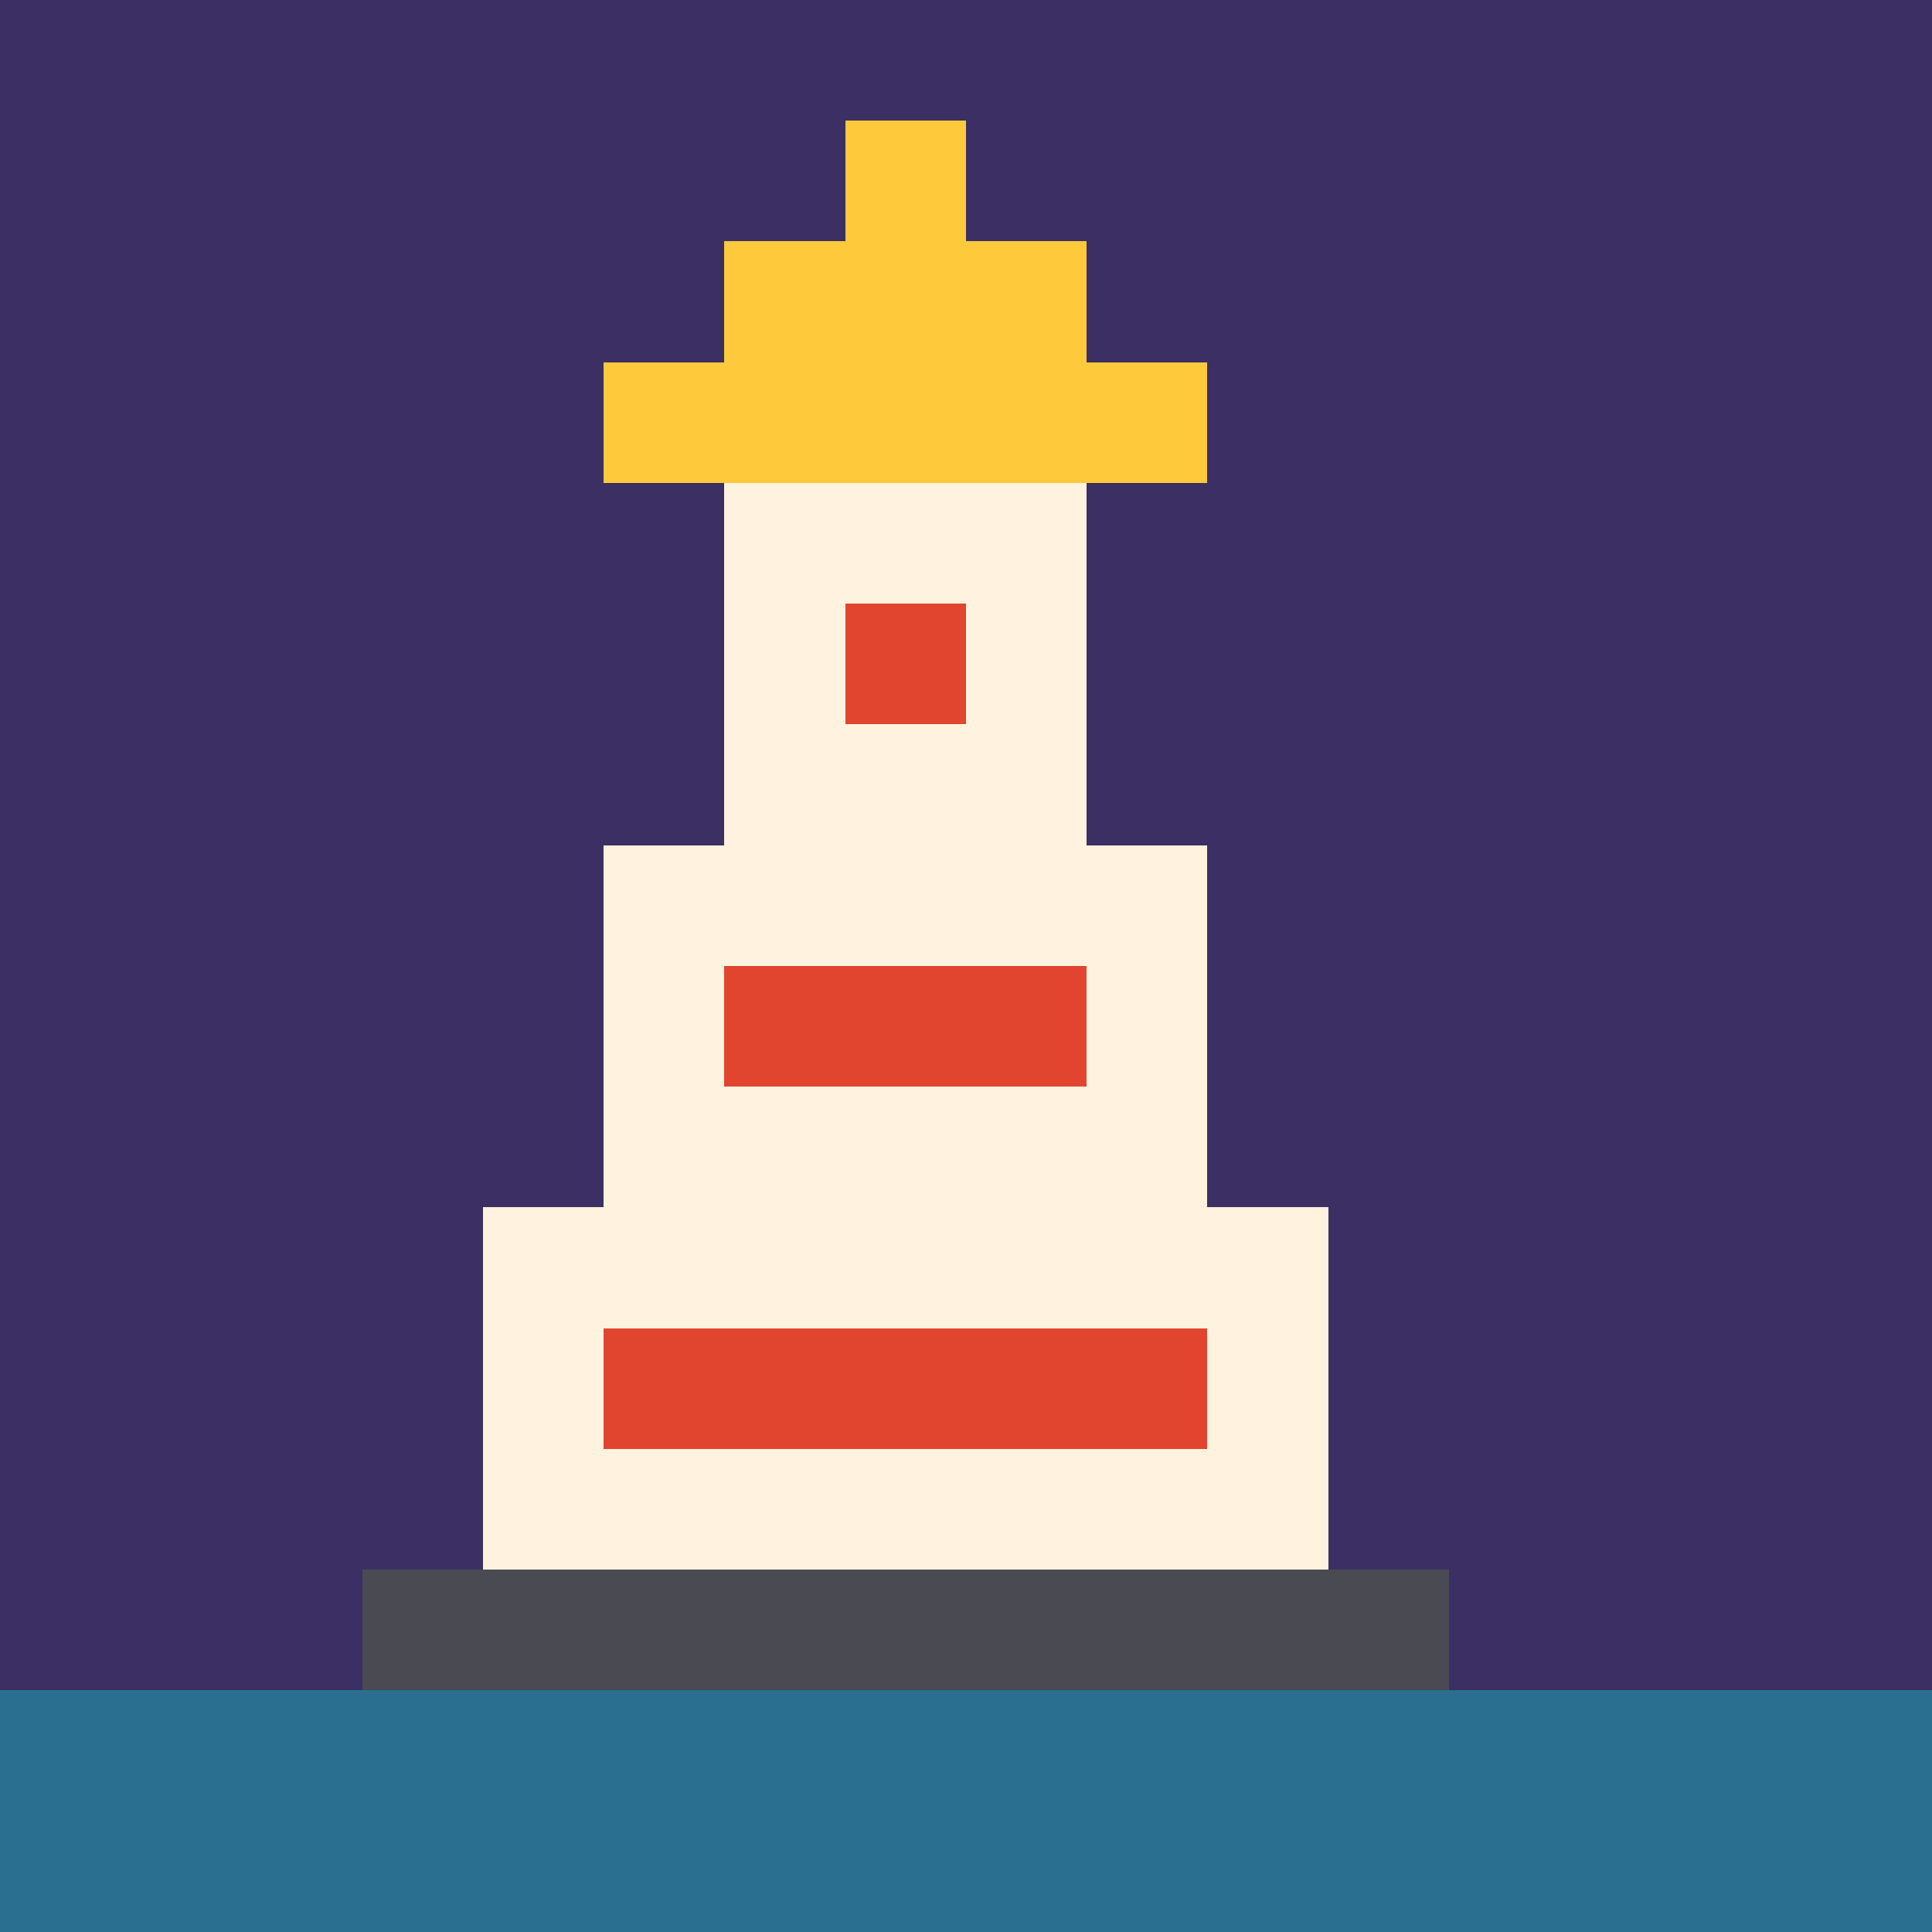
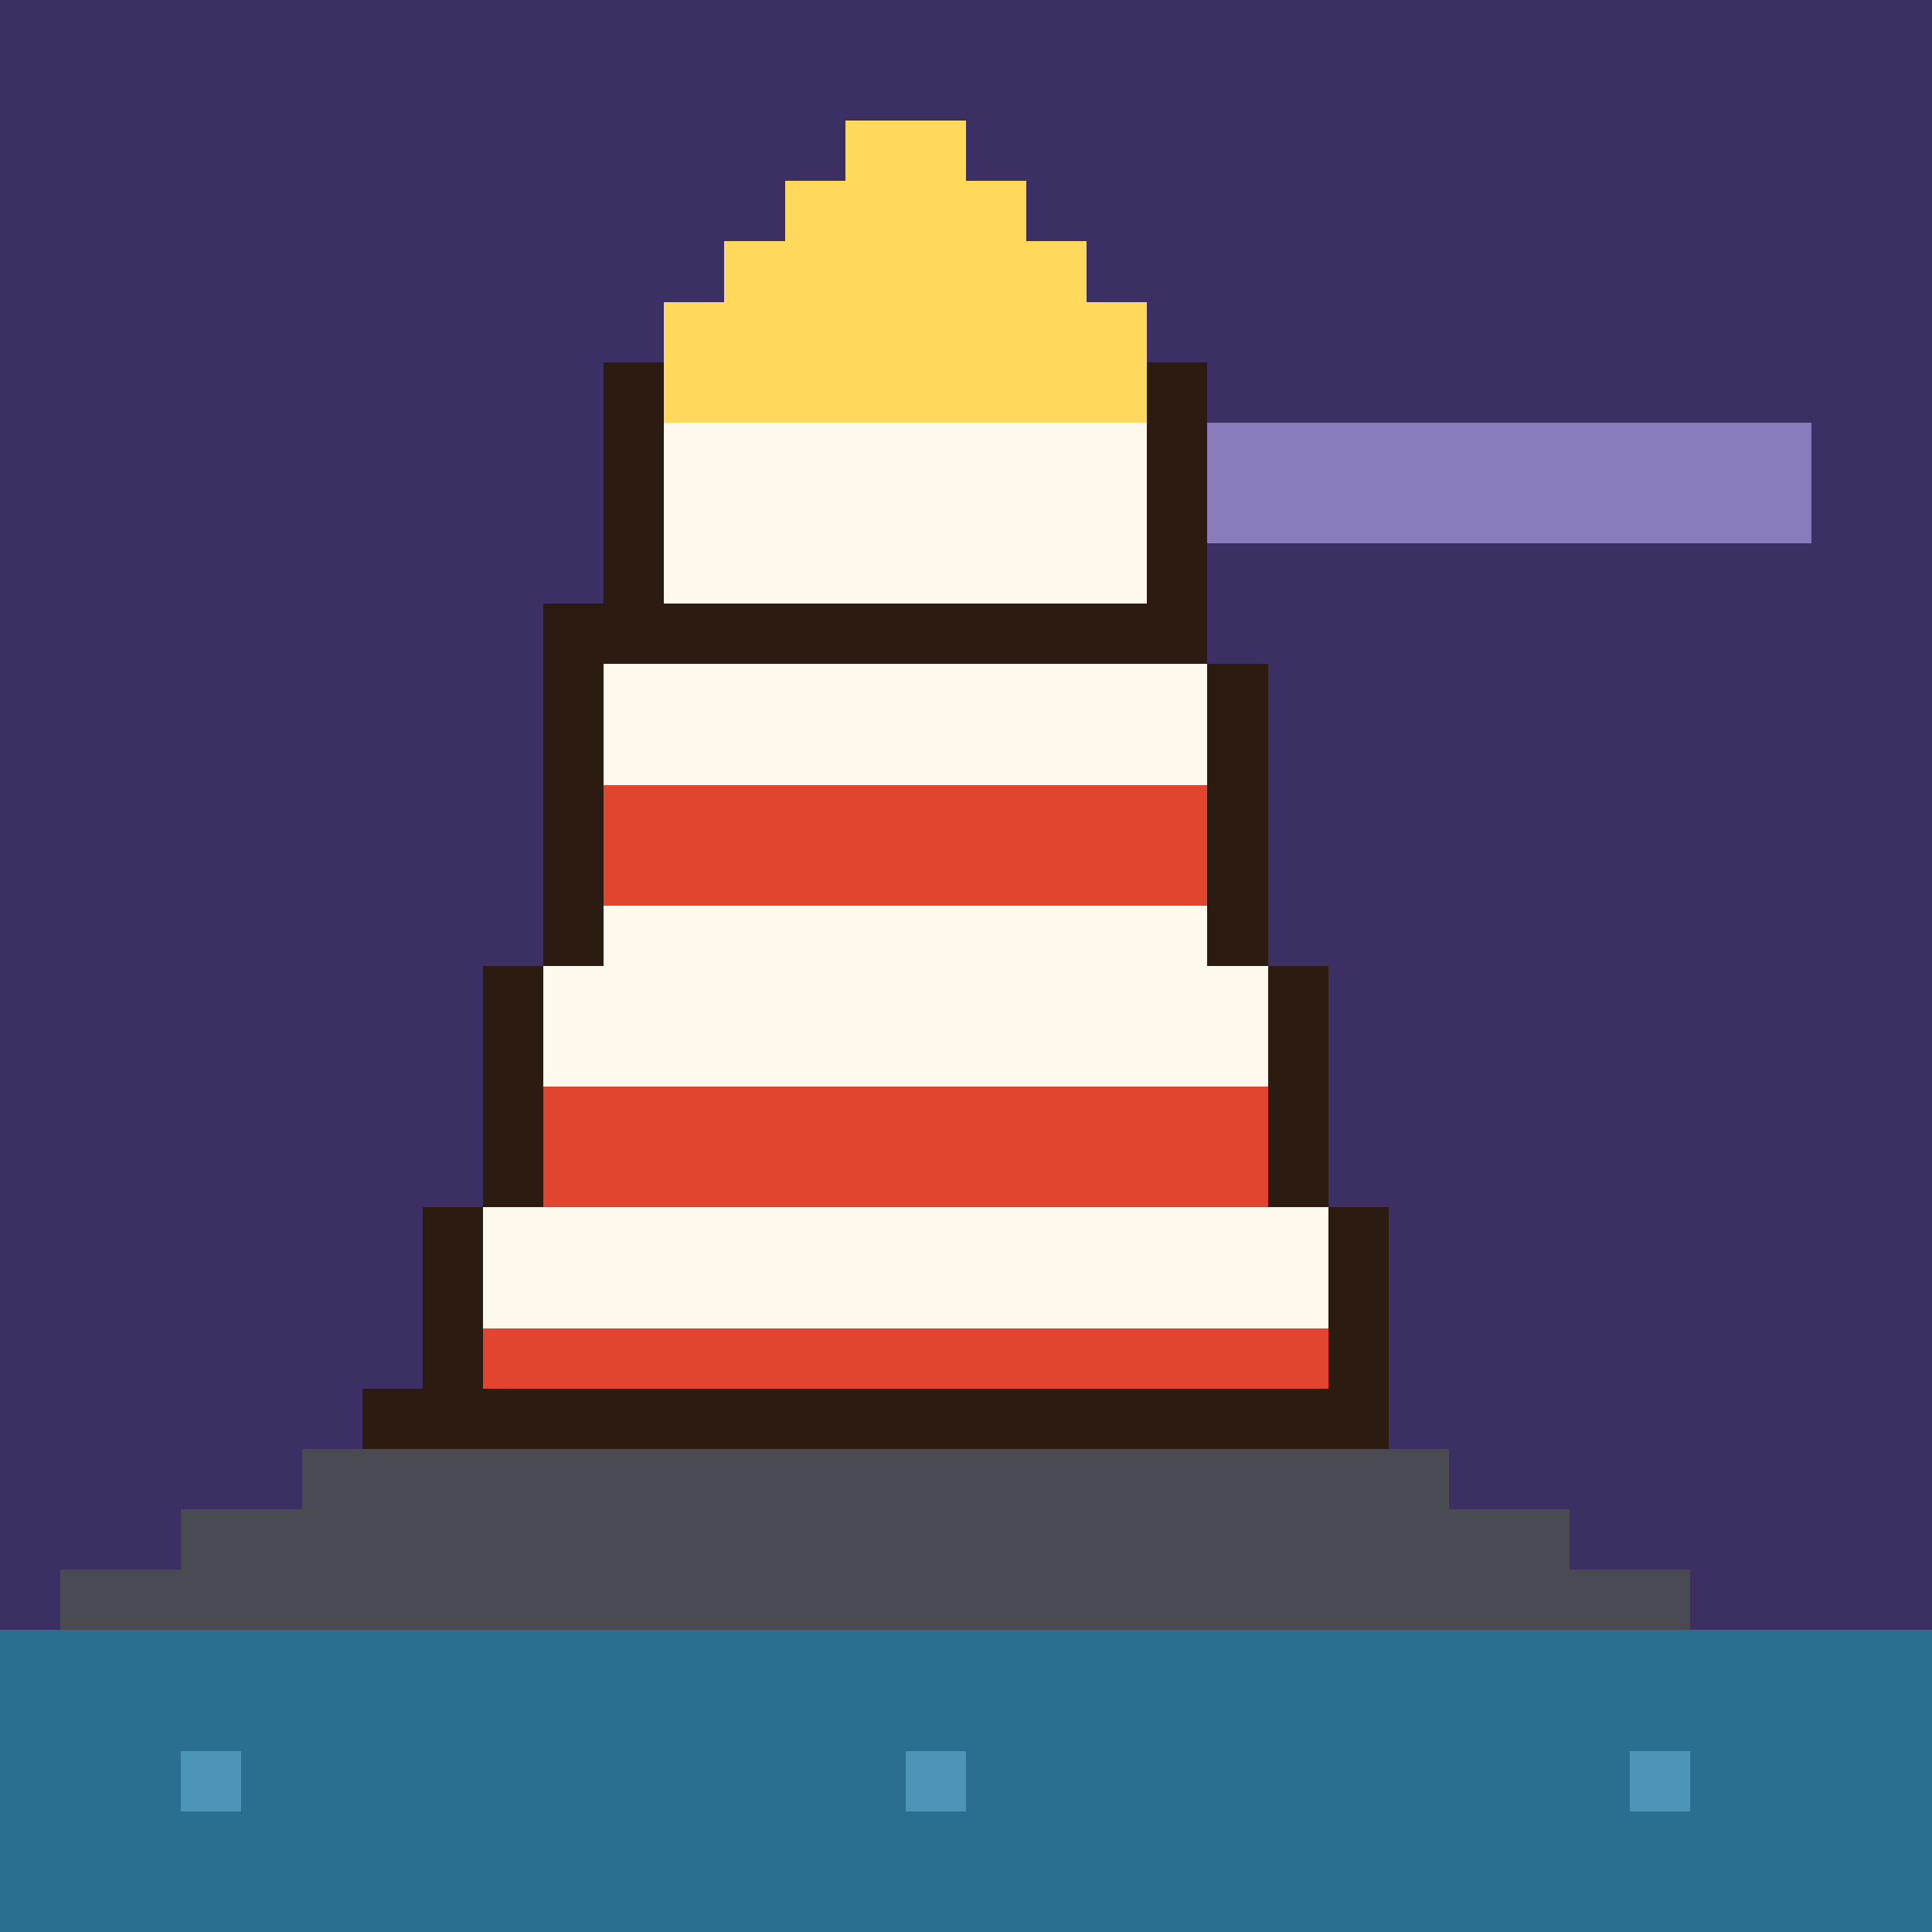
- <svg xmlns="http://www.w3.org/2000/svg" viewBox="0 0 16 16" shape-rendering="crispEdges">
-   <rect width="16" height="16" fill="#3b2f63" />
-   <rect x="7" y="1" width="1" height="1" fill="#ffc93c" />
-   <rect x="6" y="2" width="3" height="1" fill="#ffc93c" />
-   <rect x="5" y="3" width="5" height="1" fill="#ffc93c" />
-   <rect x="6" y="4" width="3" height="1" fill="#fff3e0" />
-   <rect x="6" y="5" width="1" height="1" fill="#fff3e0" />
-   <rect x="7" y="5" width="1" height="1" fill="#e2452f" />
-   <rect x="8" y="5" width="1" height="1" fill="#fff3e0" />
-   <rect x="6" y="6" width="3" height="1" fill="#fff3e0" />
-   <rect x="5" y="7" width="5" height="1" fill="#fff3e0" />
-   <rect x="5" y="8" width="1" height="1" fill="#fff3e0" />
-   <rect x="6" y="8" width="3" height="1" fill="#e2452f" />
-   <rect x="9" y="8" width="1" height="1" fill="#fff3e0" />
-   <rect x="5" y="9" width="5" height="1" fill="#fff3e0" />
-   <rect x="4" y="10" width="7" height="1" fill="#fff3e0" />
-   <rect x="4" y="11" width="1" height="1" fill="#fff3e0" />
-   <rect x="5" y="11" width="5" height="1" fill="#e2452f" />
-   <rect x="10" y="11" width="1" height="1" fill="#fff3e0" />
-   <rect x="4" y="12" width="7" height="1" fill="#fff3e0" />
-   <rect x="3" y="13" width="9" height="1" fill="#4a4a52" />
-   <rect x="0" y="14" width="16" height="1" fill="#2a6f8f" />
-   <rect x="0" y="15" width="16" height="1" fill="#2a6f8f" />
+ <svg xmlns="http://www.w3.org/2000/svg" viewBox="0 0 32 32" shape-rendering="crispEdges">
+   <rect width="32" height="32" fill="#3b2f63" />
+   <rect x="14" y="2" width="2" height="1" fill="#ffd85c" />
+   <rect x="13" y="3" width="4" height="1" fill="#ffd85c" />
+   <rect x="12" y="4" width="6" height="1" fill="#ffd85c" />
+   <rect x="11" y="5" width="8" height="1" fill="#ffd85c" />
+   <rect x="10" y="6" width="1" height="1" fill="#2b1b10" />
+   <rect x="11" y="6" width="8" height="1" fill="#ffd85c" />
+   <rect x="19" y="6" width="1" height="1" fill="#2b1b10" />
+   <rect x="10" y="7" width="1" height="1" fill="#2b1b10" />
+   <rect x="11" y="7" width="8" height="1" fill="#fff8ec" />
+   <rect x="19" y="7" width="1" height="1" fill="#2b1b10" />
+   <rect x="20" y="7" width="10" height="1" fill="#8a7bbd" />
+   <rect x="10" y="8" width="1" height="1" fill="#2b1b10" />
+   <rect x="11" y="8" width="8" height="1" fill="#fff8ec" />
+   <rect x="19" y="8" width="1" height="1" fill="#2b1b10" />
+   <rect x="20" y="8" width="10" height="1" fill="#8a7bbd" />
+   <rect x="10" y="9" width="1" height="1" fill="#2b1b10" />
+   <rect x="11" y="9" width="8" height="1" fill="#fff8ec" />
+   <rect x="19" y="9" width="1" height="1" fill="#2b1b10" />
+   <rect x="9" y="10" width="11" height="1" fill="#2b1b10" />
+   <rect x="9" y="11" width="1" height="1" fill="#2b1b10" />
+   <rect x="10" y="11" width="10" height="1" fill="#fff8ec" />
+   <rect x="20" y="11" width="1" height="1" fill="#2b1b10" />
+   <rect x="9" y="12" width="1" height="1" fill="#2b1b10" />
+   <rect x="10" y="12" width="10" height="1" fill="#fff8ec" />
+   <rect x="20" y="12" width="1" height="1" fill="#2b1b10" />
+   <rect x="9" y="13" width="1" height="1" fill="#2b1b10" />
+   <rect x="10" y="13" width="10" height="1" fill="#e2452f" />
+   <rect x="20" y="13" width="1" height="1" fill="#2b1b10" />
+   <rect x="9" y="14" width="1" height="1" fill="#2b1b10" />
+   <rect x="10" y="14" width="10" height="1" fill="#e2452f" />
+   <rect x="20" y="14" width="1" height="1" fill="#2b1b10" />
+   <rect x="9" y="15" width="1" height="1" fill="#2b1b10" />
+   <rect x="10" y="15" width="10" height="1" fill="#fff8ec" />
+   <rect x="20" y="15" width="1" height="1" fill="#2b1b10" />
+   <rect x="8" y="16" width="1" height="1" fill="#2b1b10" />
+   <rect x="9" y="16" width="12" height="1" fill="#fff8ec" />
+   <rect x="21" y="16" width="1" height="1" fill="#2b1b10" />
+   <rect x="8" y="17" width="1" height="1" fill="#2b1b10" />
+   <rect x="9" y="17" width="12" height="1" fill="#fff8ec" />
+   <rect x="21" y="17" width="1" height="1" fill="#2b1b10" />
+   <rect x="8" y="18" width="1" height="1" fill="#2b1b10" />
+   <rect x="9" y="18" width="12" height="1" fill="#e2452f" />
+   <rect x="21" y="18" width="1" height="1" fill="#2b1b10" />
+   <rect x="8" y="19" width="1" height="1" fill="#2b1b10" />
+   <rect x="9" y="19" width="12" height="1" fill="#e2452f" />
+   <rect x="21" y="19" width="1" height="1" fill="#2b1b10" />
+   <rect x="7" y="20" width="1" height="1" fill="#2b1b10" />
+   <rect x="8" y="20" width="14" height="1" fill="#fff8ec" />
+   <rect x="22" y="20" width="1" height="1" fill="#2b1b10" />
+   <rect x="7" y="21" width="1" height="1" fill="#2b1b10" />
+   <rect x="8" y="21" width="14" height="1" fill="#fff8ec" />
+   <rect x="22" y="21" width="1" height="1" fill="#2b1b10" />
+   <rect x="7" y="22" width="1" height="1" fill="#2b1b10" />
+   <rect x="8" y="22" width="14" height="1" fill="#e2452f" />
+   <rect x="22" y="22" width="1" height="1" fill="#2b1b10" />
+   <rect x="6" y="23" width="17" height="1" fill="#2b1b10" />
+   <rect x="5" y="24" width="19" height="1" fill="#4a4a52" />
+   <rect x="3" y="25" width="23" height="1" fill="#4a4a52" />
+   <rect x="1" y="26" width="27" height="1" fill="#4a4a52" />
+   <rect x="0" y="27" width="32" height="1" fill="#2a6f8f" />
+   <rect x="0" y="28" width="32" height="1" fill="#2a6f8f" />
+   <rect x="0" y="29" width="3" height="1" fill="#2a6f8f" />
+   <rect x="3" y="29" width="1" height="1" fill="#4d95b8" />
+   <rect x="4" y="29" width="11" height="1" fill="#2a6f8f" />
+   <rect x="15" y="29" width="1" height="1" fill="#4d95b8" />
+   <rect x="16" y="29" width="11" height="1" fill="#2a6f8f" />
+   <rect x="27" y="29" width="1" height="1" fill="#4d95b8" />
+   <rect x="28" y="29" width="4" height="1" fill="#2a6f8f" />
+   <rect x="0" y="30" width="32" height="1" fill="#2a6f8f" />
+   <rect x="0" y="31" width="32" height="1" fill="#2a6f8f" />
</svg>
